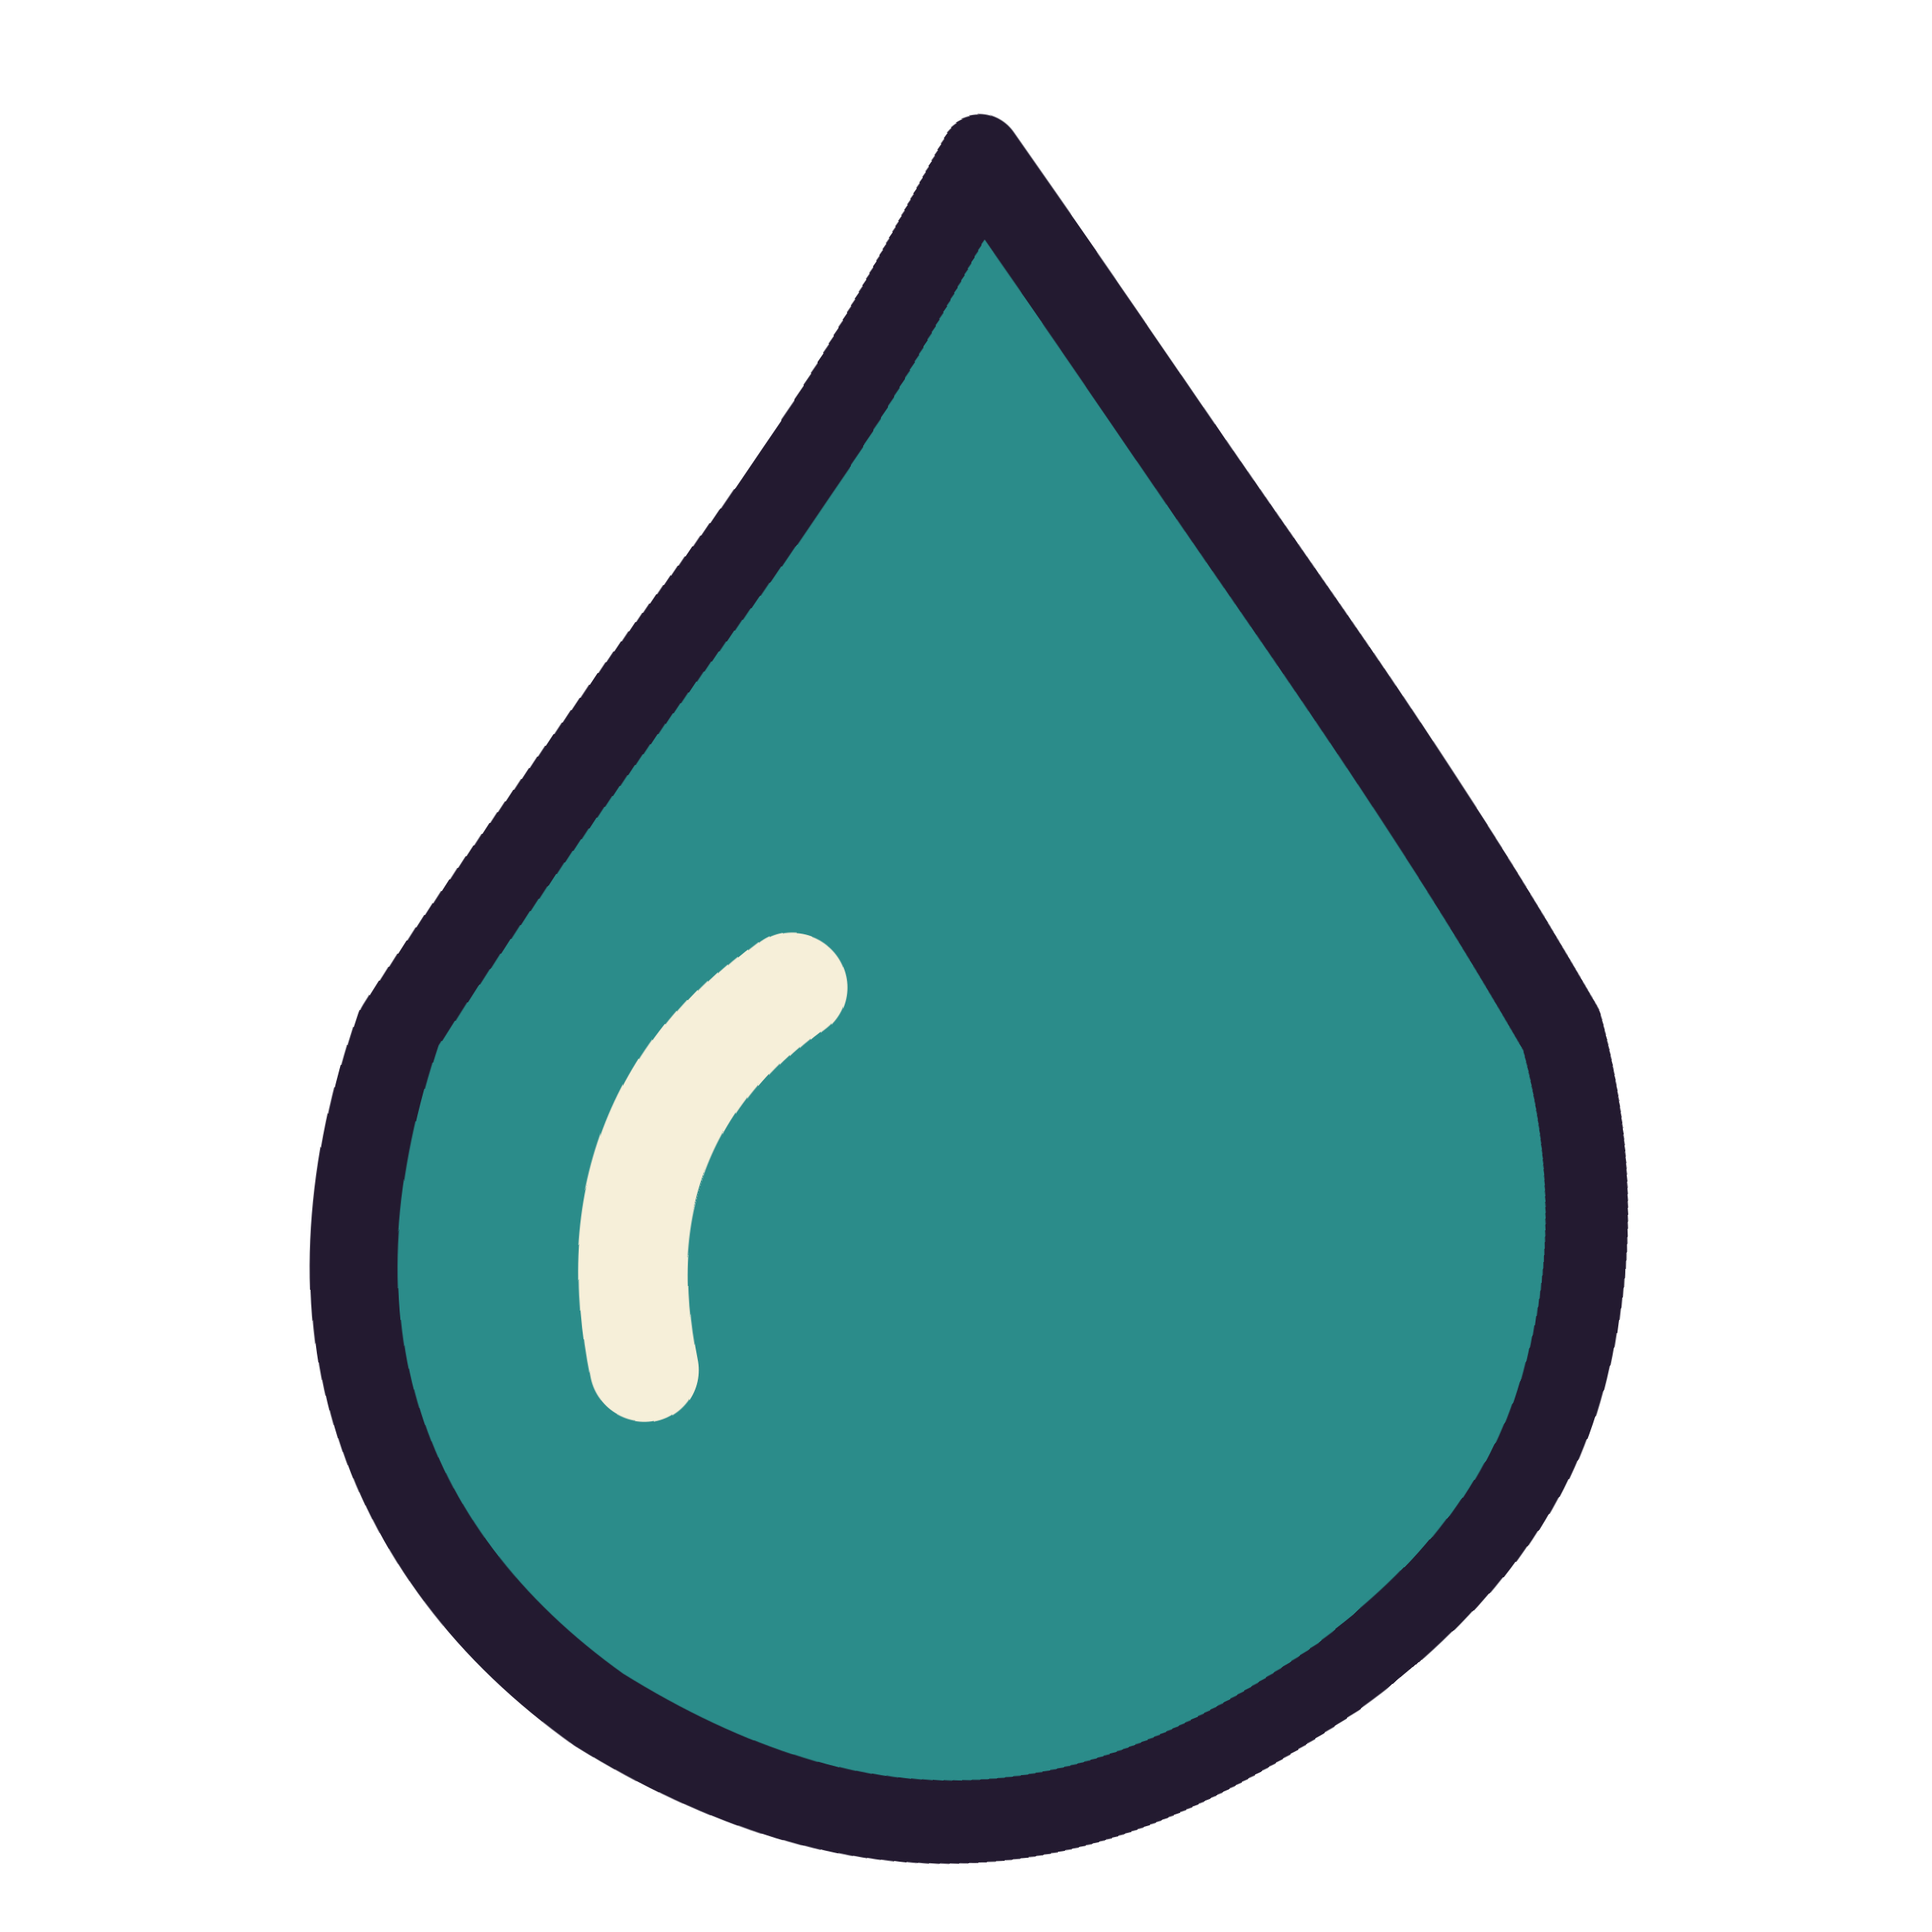
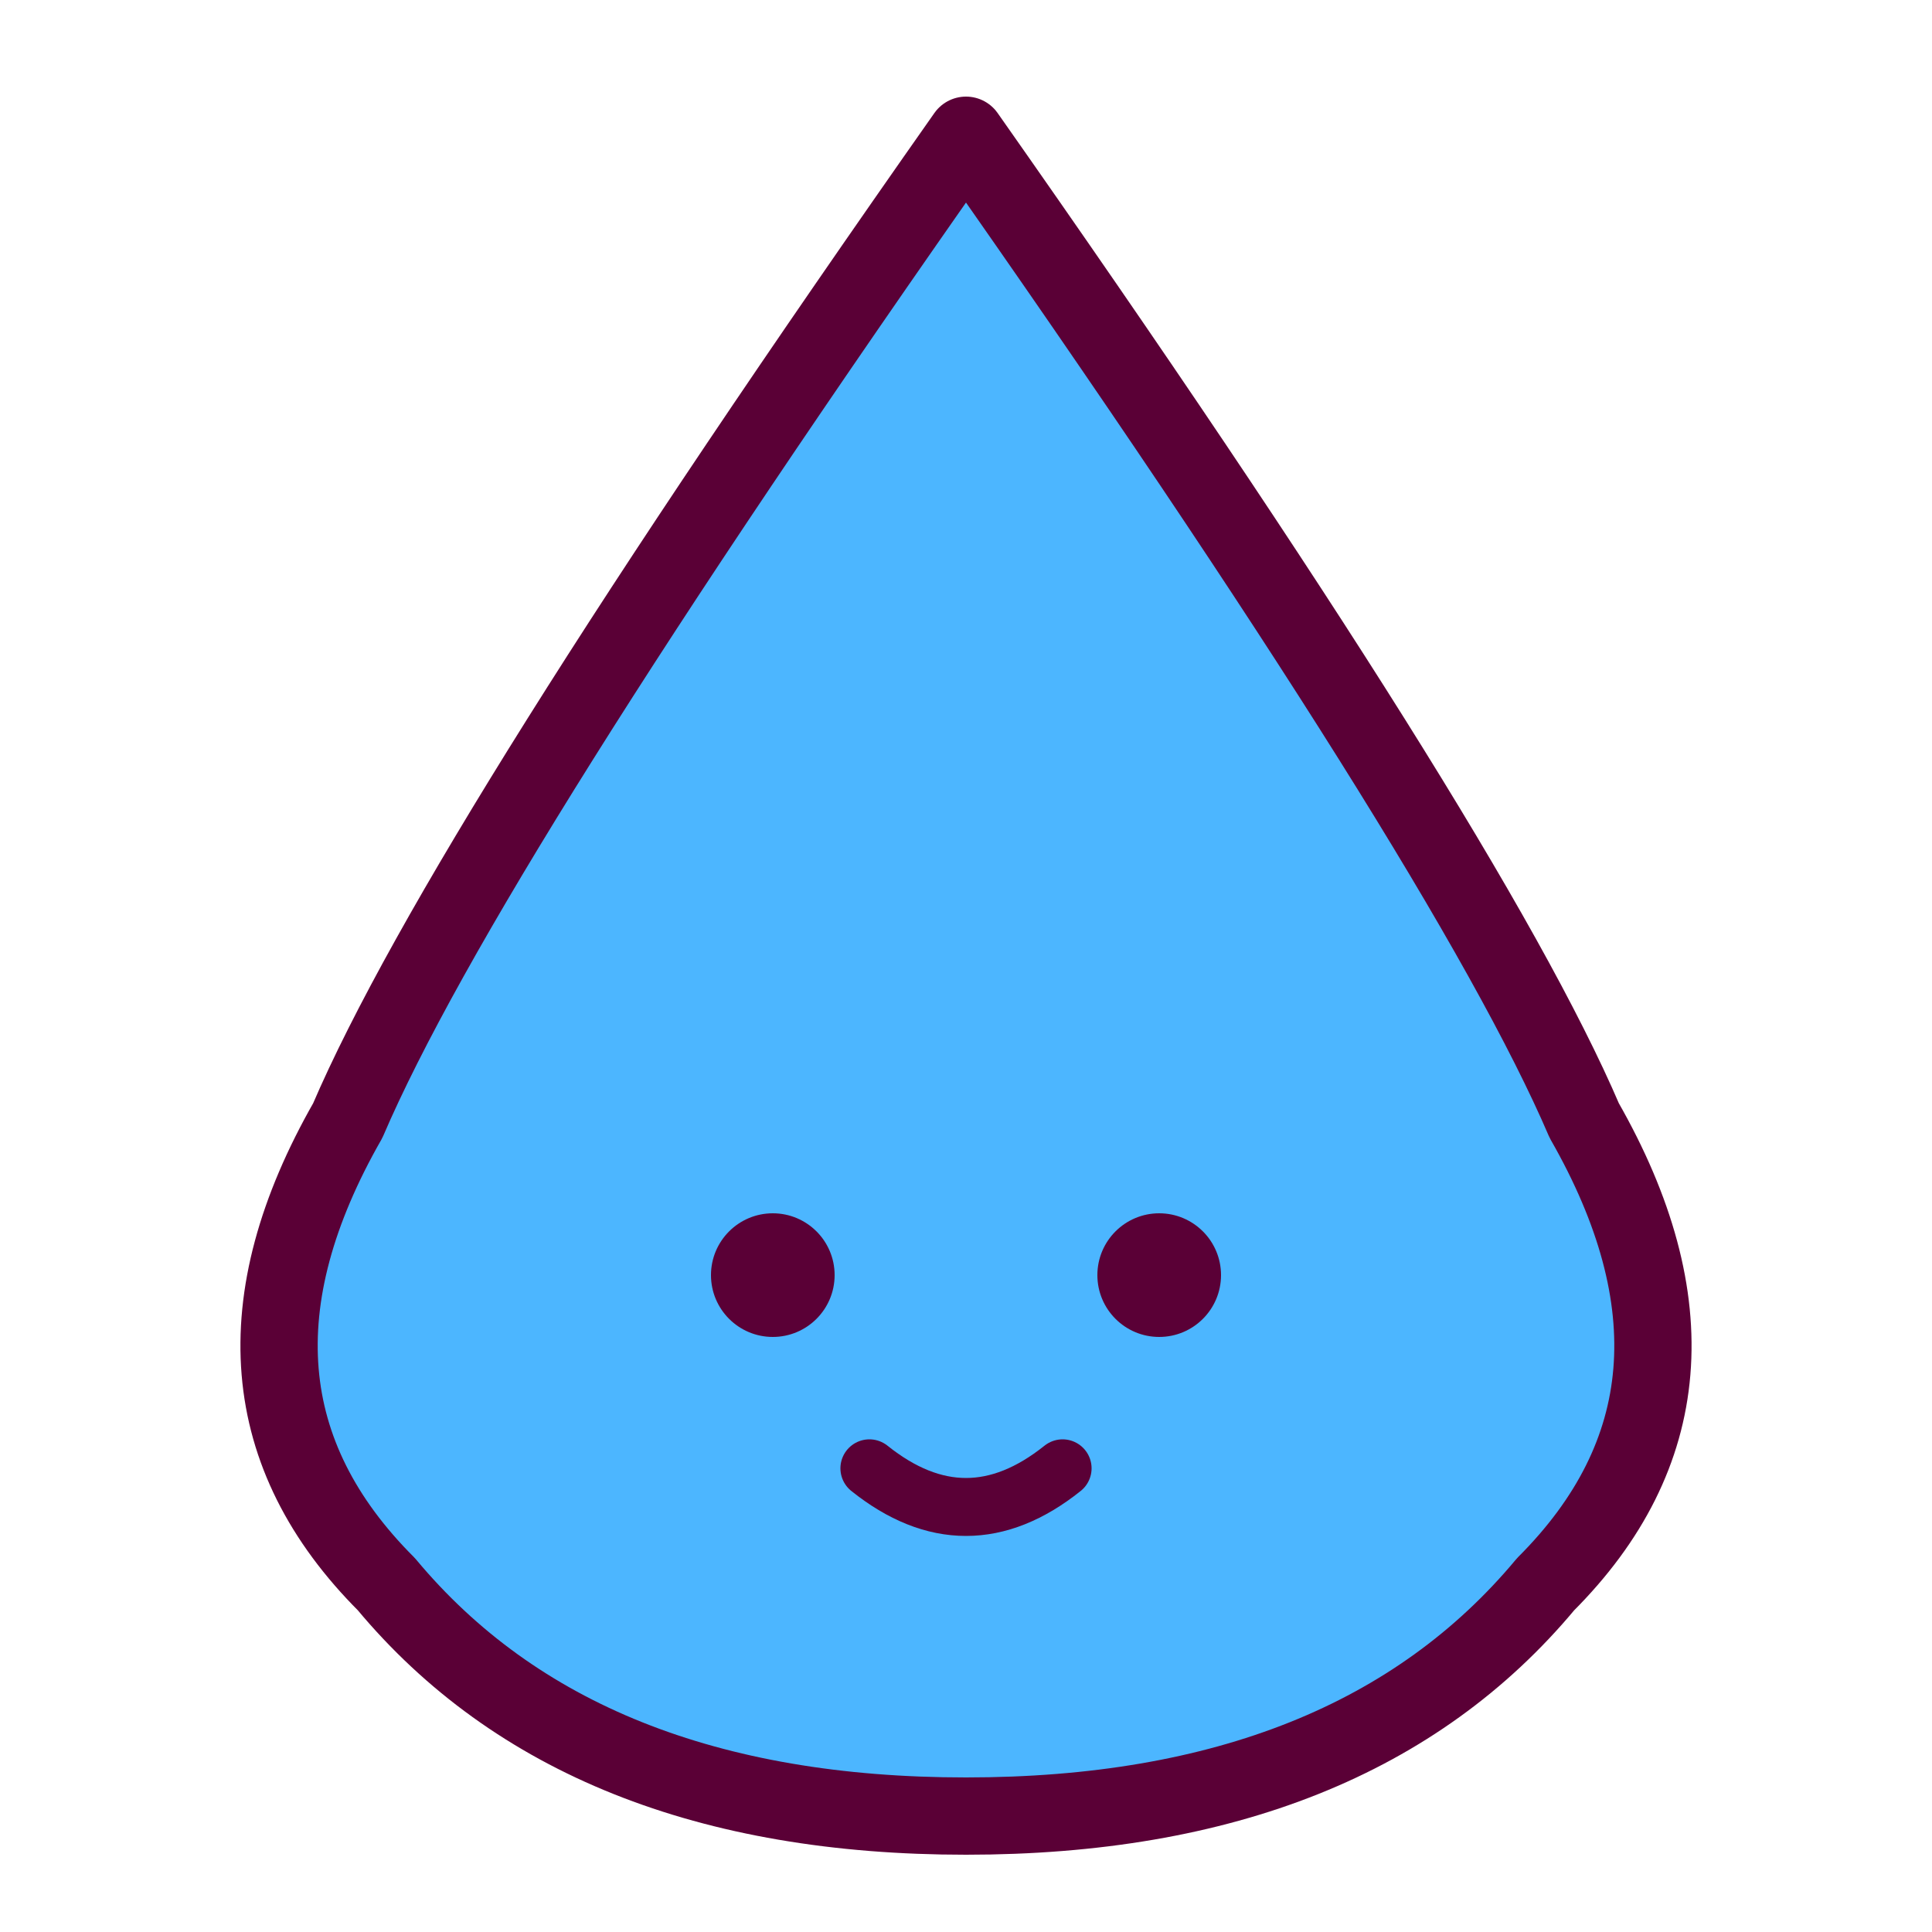
- <svg xmlns="http://www.w3.org/2000/svg" viewBox="0 0 40 40">
-   <defs>
-     <filter id="r" x="-8%" y="-8%" width="116%" height="116%">
-       <feTurbulence type="fractalNoise" baseFrequency="0.035" numOctaves="2" seed="4" result="n" />
-       <feDisplacementMap in="SourceGraphic" in2="n" scale="2.5" />
-     </filter>
-     <filter id="g" x="0" y="0" width="100%" height="100%">
-       <feTurbulence type="fractalNoise" baseFrequency="0.8" numOctaves="2" seed="5" result="t" />
-       <feColorMatrix in="t" type="matrix" values="0 0 0 0 .14  0 0 0 0 .1  0 0 0 0 .19  0 0 0 1.4 -.5" />
-     </filter>
-   </defs>
-   <g filter="url(#r)">
-     <path d="M20 3Q27 13 32 21Q35 30 28 35Q20 40 12 35Q5 30 8 21Q13 13 20 3Z" fill="#2b8c8a" stroke="#231a30" stroke-width="1.8" stroke-linejoin="round" />
-     <path d="M13 28Q12 23 16 20" fill="none" stroke="#f6efd9" stroke-width="2.2" stroke-linecap="round" />
-   </g>
+ <svg xmlns="http://www.w3.org/2000/svg" viewBox="0 0 100 100">
+   <path d="M50 7Q76 44 82 58Q90 72 80 82Q70 94 50 94Q30 94 20 82Q10 72 18 58Q24 44 50 7Z" fill="#4cb6ff" stroke="#5a0036" stroke-width="4" stroke-linejoin="round" stroke-linecap="round" />
+   <circle cx="40" cy="66" r="3.2" fill="#5a0036" />
+   <circle cx="60" cy="66" r="3.2" fill="#5a0036" />
+   <path d="M45 76Q50 80 55 76" fill="none" stroke="#5a0036" stroke-width="3" stroke-linecap="round" />
</svg>
